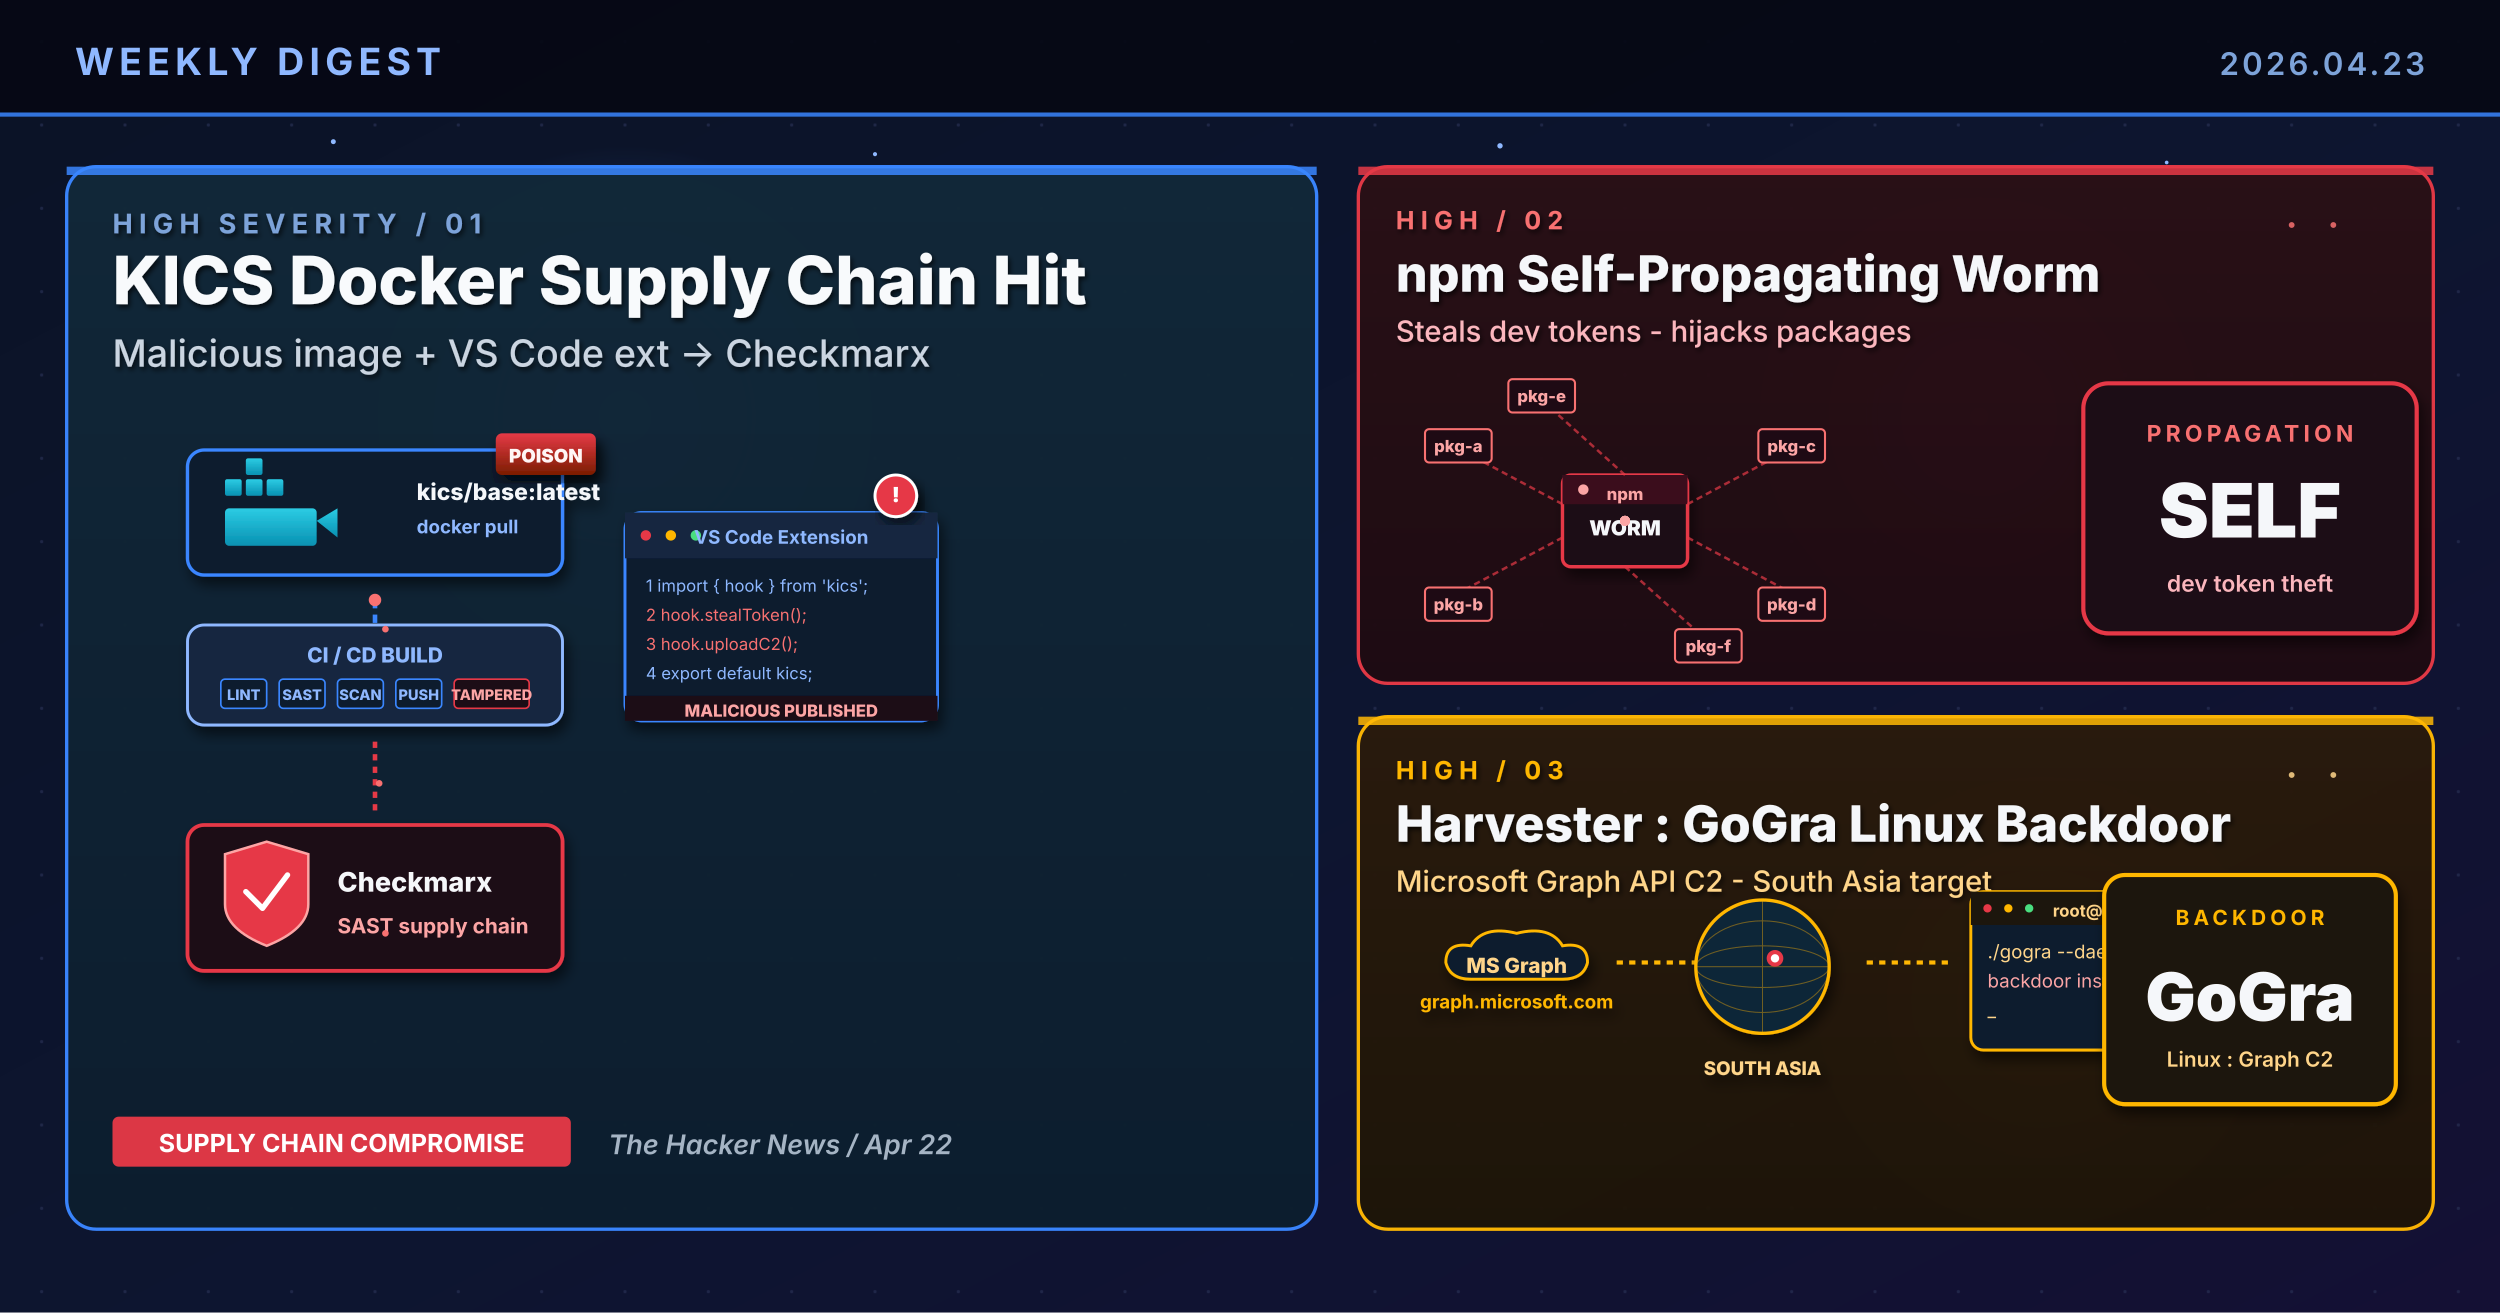
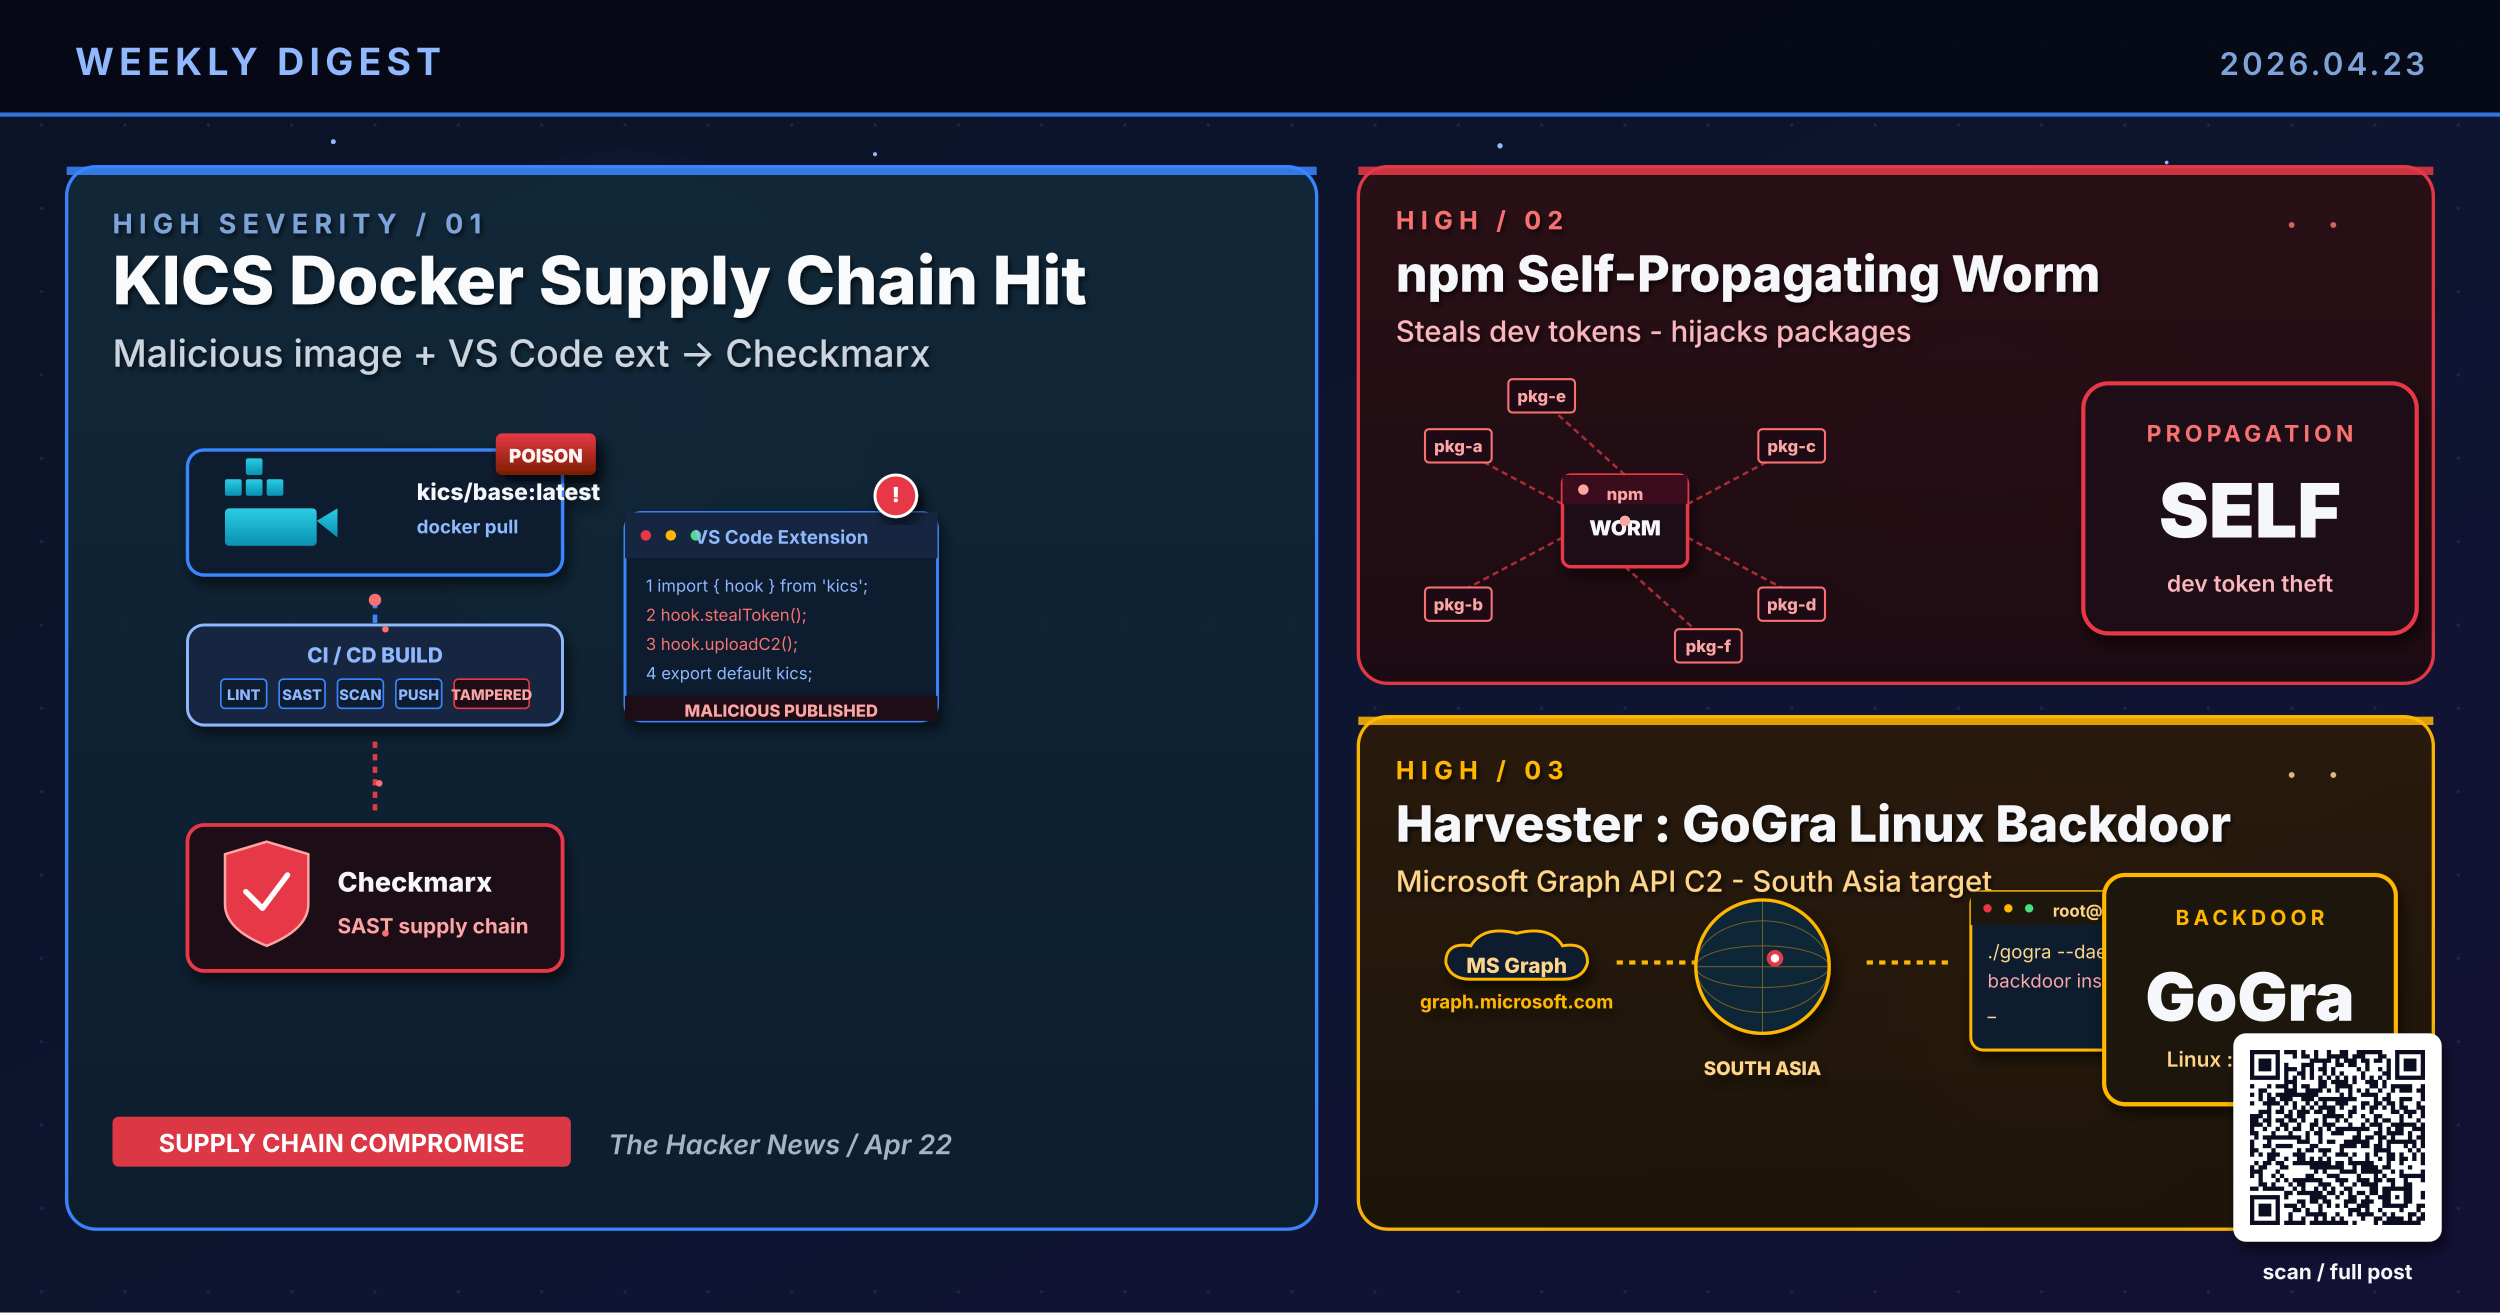
<svg xmlns="http://www.w3.org/2000/svg" viewBox="0 0 1200 630" width="1200" height="630" role="img" aria-label="Research-based weekly digest cover: Malicious KICS Docker image and VS Code extension supply chain attack against Checkmarx, self-propagating npm worm steals developer tokens, Harvester deploys Linux GoGra backdoor in South Asia via Microsoft Graph API">
  <defs>
    <linearGradient id="bgSpread" x1="0%" y1="0%" x2="100%" y2="100%">
      <stop offset="0%" stop-color="#0B1326" />
      <stop offset="55%" stop-color="#0D1530" />
      <stop offset="100%" stop-color="#141034" />
    </linearGradient>
    <linearGradient id="heroPanel" x1="0%" y1="0%" x2="0%" y2="100%">
      <stop offset="0%" stop-color="#112838" />
      <stop offset="100%" stop-color="#0C1E2E" />
    </linearGradient>
    <linearGradient id="topRightPanel" x1="0%" y1="0%" x2="0%" y2="100%">
      <stop offset="0%" stop-color="#2A0F16" />
      <stop offset="100%" stop-color="#1E0A12" />
    </linearGradient>
    <linearGradient id="bottomRightPanel" x1="0%" y1="0%" x2="0%" y2="100%">
      <stop offset="0%" stop-color="#2A1A0C" />
      <stop offset="100%" stop-color="#1E1508" />
    </linearGradient>
    <linearGradient id="dockerBody" x1="0%" y1="0%" x2="0%" y2="100%">
      <stop offset="0%" stop-color="#2CCCE4" />
      <stop offset="100%" stop-color="#0891B2" />
    </linearGradient>
    <linearGradient id="maliciousBadge" x1="0%" y1="0%" x2="0%" y2="100%">
      <stop offset="0%" stop-color="#E63946" />
      <stop offset="100%" stop-color="#7A1D00" />
    </linearGradient>
    <radialGradient id="hotBlue" cx="50%" cy="50%" r="50%">
      <stop offset="0%" stop-color="#3A86FF" stop-opacity="0.55" />
      <stop offset="100%" stop-color="#3A86FF" stop-opacity="0" />
    </radialGradient>
    <radialGradient id="hotRed" cx="50%" cy="50%" r="50%">
      <stop offset="0%" stop-color="#E63946" stop-opacity="0.55" />
      <stop offset="100%" stop-color="#E63946" stop-opacity="0" />
    </radialGradient>
    <radialGradient id="hotAmber" cx="50%" cy="50%" r="50%">
      <stop offset="0%" stop-color="#FFB703" stop-opacity="0.5" />
      <stop offset="100%" stop-color="#FFB703" stop-opacity="0" />
    </radialGradient>
    <pattern id="envGrid" x="0" y="0" width="40" height="40" patternUnits="userSpaceOnUse">
      <circle cx="20" cy="20" r="0.8" fill="#2A3256" opacity="0.6" />
    </pattern>
    <filter id="softShadow" x="-10%" y="-10%" width="130%" height="130%">
      <feGaussianBlur in="SourceAlpha" stdDeviation="3" />
      <feOffset dx="2" dy="4" />
      <feComponentTransfer>
        <feFuncA type="linear" slope="0.55" />
      </feComponentTransfer>
      <feMerge>
        <feMergeNode />
        <feMergeNode in="SourceGraphic" />
      </feMerge>
    </filter>
    <filter id="textShadow" x="-10%" y="-10%" width="130%" height="130%">
      <feGaussianBlur in="SourceAlpha" stdDeviation="1.2" />
      <feOffset dx="1" dy="1.5" />
      <feComponentTransfer>
        <feFuncA type="linear" slope="0.7" />
      </feComponentTransfer>
      <feMerge>
        <feMergeNode />
        <feMergeNode in="SourceGraphic" />
      </feMerge>
    </filter>
  </defs>
  <rect width="1200" height="630" fill="url(#bgSpread)" />
  <rect width="1200" height="630" fill="url(#envGrid)" />
  <circle cx="300" cy="200" r="130" fill="url(#hotBlue)">
    <animate attributeName="opacity" values="0.55;0.9;0.55" dur="6.4s" repeatCount="indefinite" />
  </circle>
  <circle cx="950" cy="200" r="110" fill="url(#hotRed)">
    <animate attributeName="opacity" values="0.45;0.85;0.45" dur="5.8s" repeatCount="indefinite" />
  </circle>
  <circle cx="980" cy="480" r="110" fill="url(#hotAmber)">
    <animate attributeName="opacity" values="0.4;0.75;0.4" dur="7.2s" repeatCount="indefinite" />
  </circle>
  <g fill="#8FB8FF">
    <circle cx="160" cy="68" r="1.2">
      <animate attributeName="opacity" values="0.2;1;0.2" dur="3.1s" repeatCount="indefinite" />
    </circle>
    <circle cx="420" cy="74" r="1.0">
      <animate attributeName="opacity" values="0.2;0.9;0.2" dur="4.4s" repeatCount="indefinite" />
    </circle>
    <circle cx="720" cy="70" r="1.3">
      <animate attributeName="opacity" values="0.25;1;0.25" dur="3.7s" repeatCount="indefinite" />
    </circle>
    <circle cx="1040" cy="78" r="0.9">
      <animate attributeName="opacity" values="0.2;0.85;0.2" dur="5.2s" repeatCount="indefinite" />
    </circle>
  </g>
  <rect x="0" y="0" width="1200" height="56" fill="#050813" opacity="0.92" />
  <text x="36" y="36" font-family="Inter, Helvetica, Arial, sans-serif" font-size="18" font-weight="700" fill="#8FB8FF" letter-spacing="2.5">WEEKLY DIGEST</text>
  <text x="1164" y="36" font-family="Inter, Helvetica, Arial, sans-serif" font-size="15" font-weight="600" fill="#7DA3D9" letter-spacing="1.5" text-anchor="end">2026.04.23</text>
  <rect x="0" y="54" width="1200" height="2" fill="#3A86FF" opacity="0.85">
    <animate attributeName="opacity" values="0.4;1;0.4" dur="4.8s" repeatCount="indefinite" />
  </rect>
  <rect x="32" y="80" width="600" height="510" rx="14" ry="14" fill="url(#heroPanel)" stroke="#3A86FF" stroke-width="1.6" opacity="0.98" />
  <rect x="32" y="80" width="600" height="4" fill="#3A86FF" opacity="0.85">
    <animate attributeName="opacity" values="0.5;1;0.5" dur="3.8s" repeatCount="indefinite" />
  </rect>
  <g filter="url(#textShadow)">
    <text x="54" y="112" font-family="Inter, Helvetica, Arial, sans-serif" font-size="13" font-weight="700" fill="#7DA3D9" letter-spacing="3">HIGH SEVERITY  /  01</text>
    <text x="54" y="146" font-family="Inter, Helvetica, Arial, sans-serif" font-size="32" font-weight="800" fill="#F8FAFC">KICS Docker Supply Chain Hit</text>
    <text x="54" y="176" font-family="Inter, Helvetica, Arial, sans-serif" font-size="18" font-weight="500" fill="#CBD5E1">Malicious image + VS Code ext -&gt; Checkmarx</text>
  </g>
  <g transform="translate(90,216)">
    <g filter="url(#softShadow)">
      <rect x="0" y="0" width="180" height="60" rx="8" fill="#0A1B2E" stroke="#3A86FF" stroke-width="1.6" />
      <g transform="translate(18,12)">
        <rect x="0" y="16" width="44" height="18" rx="2" fill="url(#dockerBody)" />
        <g fill="url(#dockerBody)">
          <rect x="0" y="2" width="8" height="8" rx="1" />
          <rect x="10" y="2" width="8" height="8" rx="1" />
          <rect x="20" y="2" width="8" height="8" rx="1" />
          <rect x="10" y="-8" width="8" height="8" rx="1" />
        </g>
        <path d="M44 22 L54 16 L54 30 Z" fill="url(#dockerBody)" />
      </g>
      <text x="110" y="24" font-family="Inter, monospace" font-size="11" font-weight="800" fill="#F5F7FA">kics/base:latest</text>
      <text x="110" y="40" font-family="Inter, monospace" font-size="9" font-weight="700" fill="#8FB8FF">docker pull</text>
      <g transform="translate(148,-8)">
        <rect x="0" y="0" width="48" height="20" rx="3" fill="url(#maliciousBadge)" filter="url(#softShadow)">
          <animate attributeName="opacity" values="0.85;1;0.85" dur="1.6s" repeatCount="indefinite" />
        </rect>
        <text x="24" y="14" text-anchor="middle" font-family="Inter, monospace" font-size="9" font-weight="900" fill="#FFF5F5">POISON</text>
      </g>
    </g>
    <g transform="translate(90,72)">
      <path d="M0 0 L0 60" stroke="#3A86FF" stroke-width="2.2" stroke-dasharray="4 3" fill="none">
        <animate attributeName="stroke-dashoffset" values="0;-14" dur="1.4s" repeatCount="indefinite" />
      </path>
      <g fill="#F87171">
        <circle r="3">
          <animateMotion path="M0 -4 L0 62" dur="2.6s" repeatCount="indefinite" />
        </circle>
        <circle r="2.4" opacity="0.7">
          <animateMotion path="M0 -4 L0 62" dur="2.6s" begin="0.9s" repeatCount="indefinite" />
        </circle>
      </g>
    </g>
    <g transform="translate(0,84)" filter="url(#softShadow)">
      <rect x="0" y="0" width="180" height="48" rx="8" fill="#152740" stroke="#8FB8FF" stroke-width="1.4" />
      <text x="90" y="18" text-anchor="middle" font-family="Inter, monospace" font-size="10" font-weight="800" fill="#8FB8FF">CI / CD BUILD</text>
      <g transform="translate(16,26)">
        <rect x="0" y="0" width="22" height="14" rx="2" fill="#0A1B2E" stroke="#3A86FF" stroke-width="0.8" />
        <text x="11" y="10" text-anchor="middle" font-family="Inter, monospace" font-size="7" font-weight="800" fill="#8FB8FF">LINT</text>
        <rect x="28" y="0" width="22" height="14" rx="2" fill="#0A1B2E" stroke="#3A86FF" stroke-width="0.8" />
        <text x="39" y="10" text-anchor="middle" font-family="Inter, monospace" font-size="7" font-weight="800" fill="#8FB8FF">SAST</text>
        <rect x="56" y="0" width="22" height="14" rx="2" fill="#0A1B2E" stroke="#3A86FF" stroke-width="0.8" />
        <text x="67" y="10" text-anchor="middle" font-family="Inter, monospace" font-size="7" font-weight="800" fill="#8FB8FF">SCAN</text>
        <rect x="84" y="0" width="22" height="14" rx="2" fill="#0A1B2E" stroke="#3A86FF" stroke-width="0.8" />
        <text x="95" y="10" text-anchor="middle" font-family="Inter, monospace" font-size="7" font-weight="800" fill="#8FB8FF">PUSH</text>
        <rect x="112" y="0" width="36" height="14" rx="2" fill="#1E0A14" stroke="#E63946" stroke-width="0.8" />
        <text x="130" y="10" text-anchor="middle" font-family="Inter, monospace" font-size="7" font-weight="800" fill="#FCA5A5">TAMPERED</text>
      </g>
    </g>
    <g transform="translate(90,140)">
      <path d="M0 0 L0 36" stroke="#E63946" stroke-width="2.2" stroke-dasharray="3 3" fill="none">
        <animate attributeName="stroke-dashoffset" values="0;-12" dur="1.2s" repeatCount="indefinite" />
      </path>
    </g>
    <g transform="translate(0,180)" filter="url(#softShadow)">
      <rect x="0" y="0" width="180" height="70" rx="8" fill="#1E0A14" stroke="#E63946" stroke-width="1.8" />
      <g transform="translate(18,14)">
        <path d="M0 0 L20 -6 L40 0 L40 24 Q40 36 20 44 Q0 36 0 24 Z" fill="#E63946" stroke="#FCA5A5" stroke-width="1.2" />
        <path d="M10 18 L18 26 L30 10" stroke="#FFFFFF" stroke-width="2.6" fill="none" stroke-linecap="round" stroke-linejoin="round" />
      </g>
      <text x="72" y="32" font-family="Inter, monospace" font-size="13" font-weight="800" fill="#F5F7FA">Checkmarx</text>
      <text x="72" y="52" font-family="Inter, monospace" font-size="10" font-weight="700" fill="#FCA5A5">SAST supply chain</text>
    </g>
    <g transform="translate(210,30)" filter="url(#softShadow)">
      <rect x="0" y="0" width="150" height="100" rx="8" fill="#0A1B2E" stroke="#3A86FF" stroke-width="1.4" />
      <rect x="0" y="0" width="150" height="22" fill="#152740" />
      <circle cx="10" cy="11" r="2.5" fill="#E63946" />
      <circle cx="22" cy="11" r="2.5" fill="#FFB703" />
      <circle cx="34" cy="11" r="2.5" fill="#4ADE80" />
      <text x="75" y="15" text-anchor="middle" font-family="Inter, monospace" font-size="9" font-weight="700" fill="#8FB8FF">VS Code Extension</text>
      <g font-family="Inter, monospace" font-size="8" fill="#8FB8FF">
        <text x="10" y="38">1  import { hook } from 'kics';</text>
        <text x="10" y="52" fill="#F87171">2  hook.stealToken();</text>
        <text x="10" y="66" fill="#F87171">3  hook.uploadC2();</text>
        <text x="10" y="80">4  export default kics;</text>
      </g>
      <rect x="0" y="88" width="150" height="12" rx="0 0 8 8" fill="#1E0A14" />
      <text x="75" y="98" text-anchor="middle" font-family="Inter, monospace" font-size="8" font-weight="800" fill="#FCA5A5">MALICIOUS PUBLISHED</text>
      <g transform="translate(130,-8)">
        <circle r="10" fill="#E63946" stroke="#FFFFFF" stroke-width="1.4" filter="url(#softShadow)">
          <animate attributeName="opacity" values="0.7;1;0.7" dur="1.5s" repeatCount="indefinite" />
        </circle>
        <text y="3" text-anchor="middle" font-family="Inter, monospace" font-size="10" font-weight="900" fill="#FFFFFF">!</text>
      </g>
    </g>
    <g fill="#F87171">
      <circle cx="95" cy="86" r="1.6">
        <animate attributeName="opacity" values="0;1;0" dur="2s" repeatCount="indefinite" />
      </circle>
      <circle cx="92" cy="160" r="1.6">
        <animate attributeName="opacity" values="0;1;0" dur="1.8s" begin="0.4s" repeatCount="indefinite" />
      </circle>
      <circle cx="95" cy="232" r="1.6">
        <animate attributeName="opacity" values="0;1;0" dur="2.2s" begin="0.8s" repeatCount="indefinite" />
      </circle>
    </g>
  </g>
  <g transform="translate(54,536)">
    <rect x="0" y="0" width="220" height="24" rx="3" fill="#E63946" opacity="0.95" />
    <text x="110" y="17" text-anchor="middle" font-family="Inter, Helvetica, Arial, sans-serif" font-size="12" font-weight="700" fill="#FFFFFF">SUPPLY CHAIN COMPROMISE</text>
  </g>
  <text x="292" y="554" font-family="Inter, Helvetica, Arial, sans-serif" font-size="13" font-weight="600" fill="#A5B4C4" font-style="italic">The Hacker News  /  Apr 22</text>
  <rect x="652" y="80" width="516" height="248" rx="14" ry="14" fill="url(#topRightPanel)" stroke="#E63946" stroke-width="1.6" opacity="0.97" />
  <rect x="652" y="80" width="516" height="4" fill="#E63946" opacity="0.85">
    <animate attributeName="opacity" values="0.5;1;0.5" dur="4.2s" repeatCount="indefinite" />
  </rect>
  <g filter="url(#textShadow)">
    <text x="670" y="110" font-family="Inter, Helvetica, Arial, sans-serif" font-size="12" font-weight="700" fill="#F87171" letter-spacing="3">HIGH  /  02</text>
    <text x="670" y="140" font-family="Inter, Helvetica, Arial, sans-serif" font-size="24" font-weight="800" fill="#F5F7FA">npm Self-Propagating Worm</text>
    <text x="670" y="164" font-family="Inter, Helvetica, Arial, sans-serif" font-size="14" font-weight="500" fill="#FBB6BD">Steals dev tokens - hijacks packages</text>
  </g>
  <g transform="translate(780,250)">
    <g filter="url(#softShadow)">
      <rect x="-30" y="-22" width="60" height="44" rx="4" fill="#1E0A14" stroke="#E63946" stroke-width="1.6" />
      <rect x="-30" y="-22" width="60" height="14" fill="#3A0F1A" />
      <text x="0" y="-10" text-anchor="middle" font-family="Inter, monospace" font-size="8" font-weight="800" fill="#FCA5A5">npm</text>
      <text x="0" y="7" text-anchor="middle" font-family="Inter, monospace" font-size="10" font-weight="900" fill="#F5F7FA">WORM</text>
      <circle cx="-20" cy="-15" r="2.5" fill="#FCA5A5">
        <animate attributeName="opacity" values="0.4;1;0.4" dur="1.4s" repeatCount="indefinite" />
      </circle>
    </g>
    <g stroke="#E63946" stroke-width="1.2" stroke-dasharray="3 2" fill="none" opacity="0.7">
      <line x1="-30" y1="-8" x2="-90" y2="-40" />
      <line x1="-30" y1="8" x2="-90" y2="40" />
      <line x1="30" y1="-8" x2="90" y2="-40" />
      <line x1="30" y1="8" x2="90" y2="40" />
      <line x1="0" y1="-22" x2="-40" y2="-58" />
      <line x1="0" y1="22" x2="40" y2="58" />
    </g>
    <g>
      <g transform="translate(-96,-44)">
        <rect x="0" y="0" width="32" height="16" rx="2" fill="#1E0A14" stroke="#F87171" stroke-width="1" />
        <text x="16" y="11" text-anchor="middle" font-family="Inter, monospace" font-size="8" font-weight="800" fill="#FCA5A5">pkg-a</text>
      </g>
      <g transform="translate(-96,32)">
        <rect x="0" y="0" width="32" height="16" rx="2" fill="#1E0A14" stroke="#F87171" stroke-width="1" />
        <text x="16" y="11" text-anchor="middle" font-family="Inter, monospace" font-size="8" font-weight="800" fill="#FCA5A5">pkg-b</text>
      </g>
      <g transform="translate(64,-44)">
        <rect x="0" y="0" width="32" height="16" rx="2" fill="#1E0A14" stroke="#F87171" stroke-width="1" />
        <text x="16" y="11" text-anchor="middle" font-family="Inter, monospace" font-size="8" font-weight="800" fill="#FCA5A5">pkg-c</text>
      </g>
      <g transform="translate(64,32)">
        <rect x="0" y="0" width="32" height="16" rx="2" fill="#1E0A14" stroke="#F87171" stroke-width="1" />
        <text x="16" y="11" text-anchor="middle" font-family="Inter, monospace" font-size="8" font-weight="800" fill="#FCA5A5">pkg-d</text>
      </g>
      <g transform="translate(-56,-68)">
        <rect x="0" y="0" width="32" height="16" rx="2" fill="#1E0A14" stroke="#F87171" stroke-width="1" />
        <text x="16" y="11" text-anchor="middle" font-family="Inter, monospace" font-size="8" font-weight="800" fill="#FCA5A5">pkg-e</text>
      </g>
      <g transform="translate(24,52)">
        <rect x="0" y="0" width="32" height="16" rx="2" fill="#1E0A14" stroke="#F87171" stroke-width="1" />
        <text x="16" y="11" text-anchor="middle" font-family="Inter, monospace" font-size="8" font-weight="800" fill="#FCA5A5">pkg-f</text>
      </g>
    </g>
    <g fill="#FCA5A5">
      <circle r="2.4">
        <animateMotion path="M0 0 L-90 -40" dur="1.8s" repeatCount="indefinite" />
      </circle>
      <circle r="2.4">
        <animateMotion path="M0 0 L-90 40" dur="2.0s" begin="0.3s" repeatCount="indefinite" />
      </circle>
      <circle r="2.4">
        <animateMotion path="M0 0 L90 -40" dur="2.2s" begin="0.6s" repeatCount="indefinite" />
      </circle>
      <circle r="2.4">
        <animateMotion path="M0 0 L90 40" dur="1.9s" begin="0.9s" repeatCount="indefinite" />
      </circle>
    </g>
  </g>
  <g transform="translate(1080,244)" filter="url(#softShadow)">
    <rect x="-80" y="-60" width="160" height="120" rx="12" fill="#1E0A14" stroke="#E63946" stroke-width="2" />
    <text x="0" y="-32" text-anchor="middle" font-family="Inter, Helvetica, Arial, sans-serif" font-size="11" font-weight="700" letter-spacing="2" fill="#F87171">PROPAGATION</text>
    <text x="0" y="14" text-anchor="middle" font-family="Inter, Helvetica, Arial, sans-serif" font-size="36" font-weight="900" fill="#F5F7FA">SELF</text>
    <text x="0" y="40" text-anchor="middle" font-family="Inter, Helvetica, Arial, sans-serif" font-size="11" font-weight="600" fill="#FBB6BD">dev token theft</text>
  </g>
  <rect x="652" y="344" width="516" height="246" rx="14" ry="14" fill="url(#bottomRightPanel)" stroke="#FFB703" stroke-width="1.6" opacity="0.97" />
  <rect x="652" y="344" width="516" height="4" fill="#FFB703" opacity="0.85">
    <animate attributeName="opacity" values="0.5;1;0.5" dur="4.6s" repeatCount="indefinite" />
  </rect>
  <g filter="url(#textShadow)">
    <text x="670" y="374" font-family="Inter, Helvetica, Arial, sans-serif" font-size="12" font-weight="700" fill="#FFB703" letter-spacing="3">HIGH  /  03</text>
    <text x="670" y="404" font-family="Inter, Helvetica, Arial, sans-serif" font-size="24" font-weight="800" fill="#F5F7FA">Harvester : GoGra Linux Backdoor</text>
    <text x="670" y="428" font-family="Inter, Helvetica, Arial, sans-serif" font-size="14" font-weight="500" fill="#FFD58A">Microsoft Graph API C2 - South Asia target</text>
  </g>
  <g transform="translate(686,450)">
    <g filter="url(#softShadow)">
      <path d="M20 20 Q10 20 8 12 Q8 2 20 4 Q26 -6 42 -2 Q58 -6 64 4 Q76 2 76 12 Q74 20 64 20 Z" fill="#0A1B2E" stroke="#FFB703" stroke-width="1.4" />
      <text x="42" y="17" text-anchor="middle" font-family="Inter, monospace" font-size="10" font-weight="800" fill="#FFD58A">MS Graph</text>
      <text x="42" y="34" text-anchor="middle" font-family="Inter, monospace" font-size="9" font-weight="700" fill="#FFB703">graph.microsoft.com</text>
    </g>
    <g transform="translate(90,12)">
      <path d="M0 0 L40 0" stroke="#FFB703" stroke-width="2" stroke-dasharray="3 3" fill="none">
        <animate attributeName="stroke-dashoffset" values="0;-12" dur="1.4s" repeatCount="indefinite" />
      </path>
    </g>
    <g transform="translate(160,14)" filter="url(#softShadow)">
      <circle r="32" fill="#0F2538" stroke="#FFB703" stroke-width="1.6" />
      <g stroke="#FFB703" stroke-width="0.5" fill="none" opacity="0.4">
        <ellipse cx="0" cy="0" rx="32" ry="10" />
        <ellipse cx="0" cy="0" rx="32" ry="22" />
        <line x1="-32" y1="0" x2="32" y2="0" />
        <line x1="0" y1="-32" x2="0" y2="32" />
      </g>
      <g transform="translate(6,-4)">
        <circle r="4" fill="#E63946">
          <animate attributeName="r" values="3;6;3" dur="1.8s" repeatCount="indefinite" />
        </circle>
        <circle r="2" fill="#FFFFFF" />
      </g>
      <text x="0" y="52" text-anchor="middle" font-family="Inter, monospace" font-size="9" font-weight="800" fill="#FFD58A">SOUTH ASIA</text>
    </g>
    <g transform="translate(210,12)">
      <path d="M0 0 L40 0" stroke="#FFB703" stroke-width="2" stroke-dasharray="3 3" fill="none">
        <animate attributeName="stroke-dashoffset" values="0;-12" dur="1.4s" begin="0.5s" repeatCount="indefinite" />
      </path>
    </g>
    <g transform="translate(260,-22)" filter="url(#softShadow)">
      <rect x="0" y="0" width="140" height="76" rx="6" fill="#0A1B2E" stroke="#FFB703" stroke-width="1.4" />
      <rect x="0" y="0" width="140" height="16" fill="#1E1508" />
      <circle cx="8" cy="8" r="2" fill="#E63946" />
      <circle cx="18" cy="8" r="2" fill="#FFB703" />
      <circle cx="28" cy="8" r="2" fill="#4ADE80" />
      <text x="70" y="12" text-anchor="middle" font-family="Inter, monospace" font-size="8" font-weight="700" fill="#FFD58A">root@victim:~#</text>
      <g font-family="Inter, monospace" font-size="9" fill="#FFD58A">
        <text x="8" y="32">./gogra --daemon</text>
        <text x="8" y="46" fill="#FCA5A5">backdoor installed</text>
        <text x="8" y="60">_
        <animate attributeName="opacity" values="1;0;1" dur="0.9s" repeatCount="indefinite" />
        </text>
      </g>
    </g>
  </g>
  <g transform="translate(1080,470)" filter="url(#softShadow)">
    <rect x="-70" y="-50" width="140" height="110" rx="10" fill="#1E1508" stroke="#FFB703" stroke-width="2" />
    <text x="0" y="-26" text-anchor="middle" font-family="Inter, Helvetica, Arial, sans-serif" font-size="10" font-weight="700" letter-spacing="2" fill="#FFB703">BACKDOOR</text>
    <text x="0" y="20" text-anchor="middle" font-family="Inter, Helvetica, Arial, sans-serif" font-size="32" font-weight="900" fill="#F5F7FA">GoGra</text>
    <text x="0" y="42" text-anchor="middle" font-family="Inter, Helvetica, Arial, sans-serif" font-size="10" font-weight="600" fill="#FFD58A">Linux : Graph C2</text>
  </g>
  <g opacity="0.85">
    <g fill="#F87171">
      <circle cx="1100" cy="108" r="1.4">
        <animate attributeName="opacity" values="0.2;1;0.2" dur="1.8s" repeatCount="indefinite" />
      </circle>
      <circle cx="1120" cy="108" r="1.4">
        <animate attributeName="opacity" values="0.2;1;0.2" dur="1.4s" begin="0.3s" repeatCount="indefinite" />
      </circle>
    </g>
    <g fill="#FFD58A">
      <circle cx="1100" cy="372" r="1.4">
        <animate attributeName="opacity" values="0.2;1;0.2" dur="1.8s" repeatCount="indefinite" />
      </circle>
      <circle cx="1120" cy="372" r="1.4">
        <animate attributeName="opacity" values="0.2;1;0.2" dur="1.6s" begin="0.3s" repeatCount="indefinite" />
      </circle>
    </g>
  </g>
+   <g transform="translate(1080,504)" filter="url(#softShadow)">
+     <rect x="-8" y="-8" width="100" height="100" rx="6" fill="#FFFFFF" />
+     <g transform="scale(2.04878)" fill="#0A1020">
+       <path d="M0 0h7v1h-7zM8 0h3v1h-3zM12 0h1v1h-1zM15 0h1v1h-1zM18 0h1v1h-1zM21 0h2v1h-2zM25 0h6v1h-6zM34 0h7v1h-7zM0 1h1v1h-1zM6 1h1v1h-1zM10 1h1v1h-1zM12 1h2v1h-2zM15 1h1v1h-1zM18 1h5v1h-5zM24 1h3v1h-3zM30 1h2v1h-2zM34 1h1v1h-1zM40 1h1v1h-1zM0 2h1v1h-1zM2 2h3v1h-3zM6 2h1v1h-1zM14 2h5v1h-5zM20 2h1v1h-1zM22 2h3v1h-3zM26 2h2v1h-2zM29 2h2v1h-2zM32 2h1v1h-1zM34 2h1v1h-1zM36 2h3v1h-3zM40 2h1v1h-1zM0 3h1v1h-1zM2 3h3v1h-3zM6 3h1v1h-1zM8 3h1v1h-1zM12 3h3v1h-3zM17 3h1v1h-1zM20 3h2v1h-2zM23 3h2v1h-2zM27 3h1v1h-1zM32 3h1v1h-1zM34 3h1v1h-1zM36 3h3v1h-3zM40 3h1v1h-1zM0 4h1v1h-1zM2 4h3v1h-3zM6 4h1v1h-1zM8 4h3v1h-3zM12 4h1v1h-1zM14 4h1v1h-1zM16 4h2v1h-2zM19 4h1v1h-1zM25 4h1v1h-1zM27 4h1v1h-1zM30 4h1v1h-1zM32 4h1v1h-1zM34 4h1v1h-1zM36 4h3v1h-3zM40 4h1v1h-1zM0 5h1v1h-1zM6 5h1v1h-1zM8 5h1v1h-1zM11 5h2v1h-2zM14 5h1v1h-1zM17 5h1v1h-1zM19 5h1v1h-1zM21 5h1v1h-1zM26 5h1v1h-1zM31 5h2v1h-2zM34 5h1v1h-1zM40 5h1v1h-1zM0 6h7v1h-7zM8 6h1v1h-1zM10 6h1v1h-1zM12 6h1v1h-1zM14 6h1v1h-1zM16 6h1v1h-1zM18 6h1v1h-1zM20 6h1v1h-1zM22 6h1v1h-1zM24 6h1v1h-1zM26 6h1v1h-1zM28 6h1v1h-1zM30 6h1v1h-1zM32 6h1v1h-1zM34 6h7v1h-7zM8 7h3v1h-3zM16 7h2v1h-2zM19 7h4v1h-4zM24 7h1v1h-1zM27 7h3v1h-3zM31 7h1v1h-1zM0 8h1v1h-1zM4 8h1v1h-1zM6 8h3v1h-3zM10 8h1v1h-1zM12 8h2v1h-2zM16 8h2v1h-2zM20 8h4v1h-4zM28 8h2v1h-2zM31 8h1v1h-1zM33 8h5v1h-5zM40 8h1v1h-1zM2 9h2v1h-2zM8 9h3v1h-3zM13 9h4v1h-4zM18 9h1v1h-1zM20 9h1v1h-1zM23 9h1v1h-1zM25 9h1v1h-1zM27 9h1v1h-1zM30 9h1v1h-1zM33 9h1v1h-1zM35 9h3v1h-3zM39 9h2v1h-2zM0 10h1v1h-1zM2 10h1v1h-1zM4 10h1v1h-1zM6 10h10v1h-10zM21 10h1v1h-1zM23 10h1v1h-1zM26 10h4v1h-4zM32 10h1v1h-1zM40 10h1v1h-1zM2 11h1v1h-1zM4 11h2v1h-2zM7 11h3v1h-3zM12 11h3v1h-3zM16 11h9v1h-9zM29 11h1v1h-1zM31 11h2v1h-2zM35 11h3v1h-3zM40 11h1v1h-1zM0 12h1v1h-1zM3 12h4v1h-4zM8 12h1v1h-1zM10 12h1v1h-1zM13 12h1v1h-1zM15 12h1v1h-1zM17 12h1v1h-1zM20 12h3v1h-3zM26 12h2v1h-2zM29 12h2v1h-2zM32 12h2v1h-2zM35 12h1v1h-1zM39 12h1v1h-1zM4 13h1v1h-1zM7 13h1v1h-1zM10 13h1v1h-1zM12 13h1v1h-1zM14 13h1v1h-1zM16 13h4v1h-4zM21 13h1v1h-1zM24 13h1v1h-1zM26 13h1v1h-1zM28 13h2v1h-2zM31 13h1v1h-1zM33 13h1v1h-1zM35 13h2v1h-2zM39 13h2v1h-2zM2 14h3v1h-3zM6 14h2v1h-2zM9 14h1v1h-1zM11 14h3v1h-3zM15 14h2v1h-2zM18 14h2v1h-2zM23 14h2v1h-2zM28 14h1v1h-1zM33 14h2v1h-2zM36 14h3v1h-3zM40 14h1v1h-1zM0 15h3v1h-3zM4 15h1v1h-1zM8 15h2v1h-2zM11 15h2v1h-2zM17 15h5v1h-5zM23 15h1v1h-1zM26 15h1v1h-1zM29 15h2v1h-2zM35 15h1v1h-1zM37 15h1v1h-1zM40 15h1v1h-1zM0 16h2v1h-2zM3 16h2v1h-2zM6 16h2v1h-2zM9 16h2v1h-2zM12 16h1v1h-1zM15 16h1v1h-1zM17 16h1v1h-1zM20 16h1v1h-1zM22 16h1v1h-1zM27 16h1v1h-1zM29 16h1v1h-1zM31 16h2v1h-2zM35 16h1v1h-1zM39 16h1v1h-1zM0 17h3v1h-3zM4 17h1v1h-1zM7 17h2v1h-2zM11 17h1v1h-1zM14 17h2v1h-2zM17 17h3v1h-3zM23 17h1v1h-1zM26 17h1v1h-1zM28 17h3v1h-3zM33 17h6v1h-6zM40 17h1v1h-1zM0 18h1v1h-1zM3 18h1v1h-1zM6 18h1v1h-1zM8 18h1v1h-1zM10 18h2v1h-2zM14 18h1v1h-1zM16 18h1v1h-1zM18 18h1v1h-1zM20 18h8v1h-8zM30 18h1v1h-1zM32 18h1v1h-1zM34 18h2v1h-2zM38 18h3v1h-3zM0 19h2v1h-2zM5 19h1v1h-1zM9 19h1v1h-1zM13 19h1v1h-1zM15 19h2v1h-2zM19 19h3v1h-3zM25 19h1v1h-1zM29 19h2v1h-2zM32 19h4v1h-4zM37 19h1v1h-1zM40 19h1v1h-1zM1 20h1v1h-1zM3 20h9v1h-9zM13 20h1v1h-1zM16 20h1v1h-1zM24 20h2v1h-2zM27 20h2v1h-2zM30 20h2v1h-2zM33 20h1v1h-1zM37 20h1v1h-1zM39 20h2v1h-2zM0 21h1v1h-1zM4 21h1v1h-1zM11 21h3v1h-3zM16 21h1v1h-1zM18 21h2v1h-2zM22 21h6v1h-6zM30 21h1v1h-1zM32 21h7v1h-7zM40 21h1v1h-1zM0 22h1v1h-1zM3 22h2v1h-2zM6 22h4v1h-4zM14 22h2v1h-2zM21 22h4v1h-4zM26 22h2v1h-2zM29 22h2v1h-2zM32 22h1v1h-1zM36 22h1v1h-1zM38 22h1v1h-1zM40 22h1v1h-1zM0 23h2v1h-2zM5 23h1v1h-1zM11 23h1v1h-1zM13 23h2v1h-2zM16 23h3v1h-3zM21 23h1v1h-1zM29 23h4v1h-4zM37 23h1v1h-1zM39 23h1v1h-1zM0 24h1v1h-1zM2 24h1v1h-1zM4 24h3v1h-3zM10 24h3v1h-3zM17 24h1v1h-1zM20 24h3v1h-3zM24 24h1v1h-1zM27 24h1v1h-1zM29 24h1v1h-1zM32 24h2v1h-2zM35 24h1v1h-1zM38 24h1v1h-1zM40 24h1v1h-1zM4 25h2v1h-2zM8 25h1v1h-1zM11 25h2v1h-2zM14 25h1v1h-1zM16 25h1v1h-1zM18 25h1v1h-1zM23 25h1v1h-1zM27 25h1v1h-1zM30 25h1v1h-1zM32 25h2v1h-2zM35 25h2v1h-2zM38 25h1v1h-1zM40 25h1v1h-1zM1 26h1v1h-1zM3 26h2v1h-2zM6 26h2v1h-2zM10 26h9v1h-9zM20 26h2v1h-2zM23 26h6v1h-6zM32 26h1v1h-1zM35 26h1v1h-1zM40 26h1v1h-1zM0 27h1v1h-1zM2 27h2v1h-2zM7 27h2v1h-2zM14 27h8v1h-8zM24 27h1v1h-1zM26 27h4v1h-4zM31 27h2v1h-2zM37 27h1v1h-1zM0 28h3v1h-3zM6 28h1v1h-1zM15 28h1v1h-1zM17 28h1v1h-1zM21 28h4v1h-4zM26 28h5v1h-5zM33 28h1v1h-1zM35 28h1v1h-1zM40 28h1v1h-1zM0 29h1v1h-1zM2 29h1v1h-1zM5 29h1v1h-1zM7 29h1v1h-1zM13 29h2v1h-2zM18 29h3v1h-3zM25 29h1v1h-1zM29 29h1v1h-1zM31 29h1v1h-1zM35 29h6v1h-6zM2 30h1v1h-1zM6 30h1v1h-1zM8 30h1v1h-1zM10 30h7v1h-7zM20 30h3v1h-3zM25 30h3v1h-3zM29 30h2v1h-2zM32 30h2v1h-2zM36 30h1v1h-1zM40 30h1v1h-1zM2 31h2v1h-2zM5 31h1v1h-1zM9 31h1v1h-1zM11 31h2v1h-2zM16 31h3v1h-3zM21 31h1v1h-1zM24 31h1v1h-1zM26 31h4v1h-4zM33 31h1v1h-1zM36 31h2v1h-2zM0 32h2v1h-2zM3 32h5v1h-5zM10 32h1v1h-1zM12 32h1v1h-1zM15 32h1v1h-1zM17 32h1v1h-1zM19 32h1v1h-1zM22 32h2v1h-2zM28 32h2v1h-2zM31 32h7v1h-7zM8 33h2v1h-2zM11 33h6v1h-6zM18 33h2v1h-2zM21 33h1v1h-1zM23 33h1v1h-1zM25 33h2v1h-2zM28 33h2v1h-2zM31 33h2v1h-2zM36 33h2v1h-2zM40 33h1v1h-1zM0 34h7v1h-7zM8 34h1v1h-1zM14 34h4v1h-4zM20 34h1v1h-1zM23 34h2v1h-2zM27 34h1v1h-1zM30 34h3v1h-3zM34 34h1v1h-1zM36 34h2v1h-2zM40 34h1v1h-1zM0 35h1v1h-1zM6 35h1v1h-1zM11 35h2v1h-2zM14 35h2v1h-2zM17 35h2v1h-2zM22 35h3v1h-3zM26 35h3v1h-3zM31 35h2v1h-2zM36 35h2v1h-2zM0 36h1v1h-1zM2 36h3v1h-3zM6 36h1v1h-1zM8 36h3v1h-3zM12 36h1v1h-1zM16 36h1v1h-1zM18 36h1v1h-1zM20 36h1v1h-1zM22 36h1v1h-1zM25 36h3v1h-3zM31 36h6v1h-6zM39 36h2v1h-2zM0 37h1v1h-1zM2 37h3v1h-3zM6 37h1v1h-1zM10 37h2v1h-2zM13 37h1v1h-1zM16 37h1v1h-1zM23 37h3v1h-3zM27 37h1v1h-1zM30 37h1v1h-1zM35 37h1v1h-1zM39 37h1v1h-1zM0 38h1v1h-1zM2 38h3v1h-3zM6 38h1v1h-1zM9 38h1v1h-1zM13 38h5v1h-5zM20 38h1v1h-1zM23 38h1v1h-1zM25 38h4v1h-4zM31 38h1v1h-1zM33 38h1v1h-1zM37 38h2v1h-2zM40 38h1v1h-1zM0 39h1v1h-1zM6 39h1v1h-1zM9 39h1v1h-1zM12 39h1v1h-1zM15 39h1v1h-1zM17 39h1v1h-1zM19 39h1v1h-1zM21 39h1v1h-1zM26 39h1v1h-1zM29 39h2v1h-2zM32 39h4v1h-4zM37 39h1v1h-1zM39 39h2v1h-2zM0 40h7v1h-7zM8 40h5v1h-5zM14 40h9v1h-9zM24 40h1v1h-1zM29 40h1v1h-1zM31 40h9v1h-9z" />
+     </g>
+   </g>
+   <text x="1122" y="614" font-family="Inter, Helvetica, Arial, sans-serif" font-size="10" font-weight="700" fill="#F5F7FA" text-anchor="middle">scan / full post</text>
</svg>
